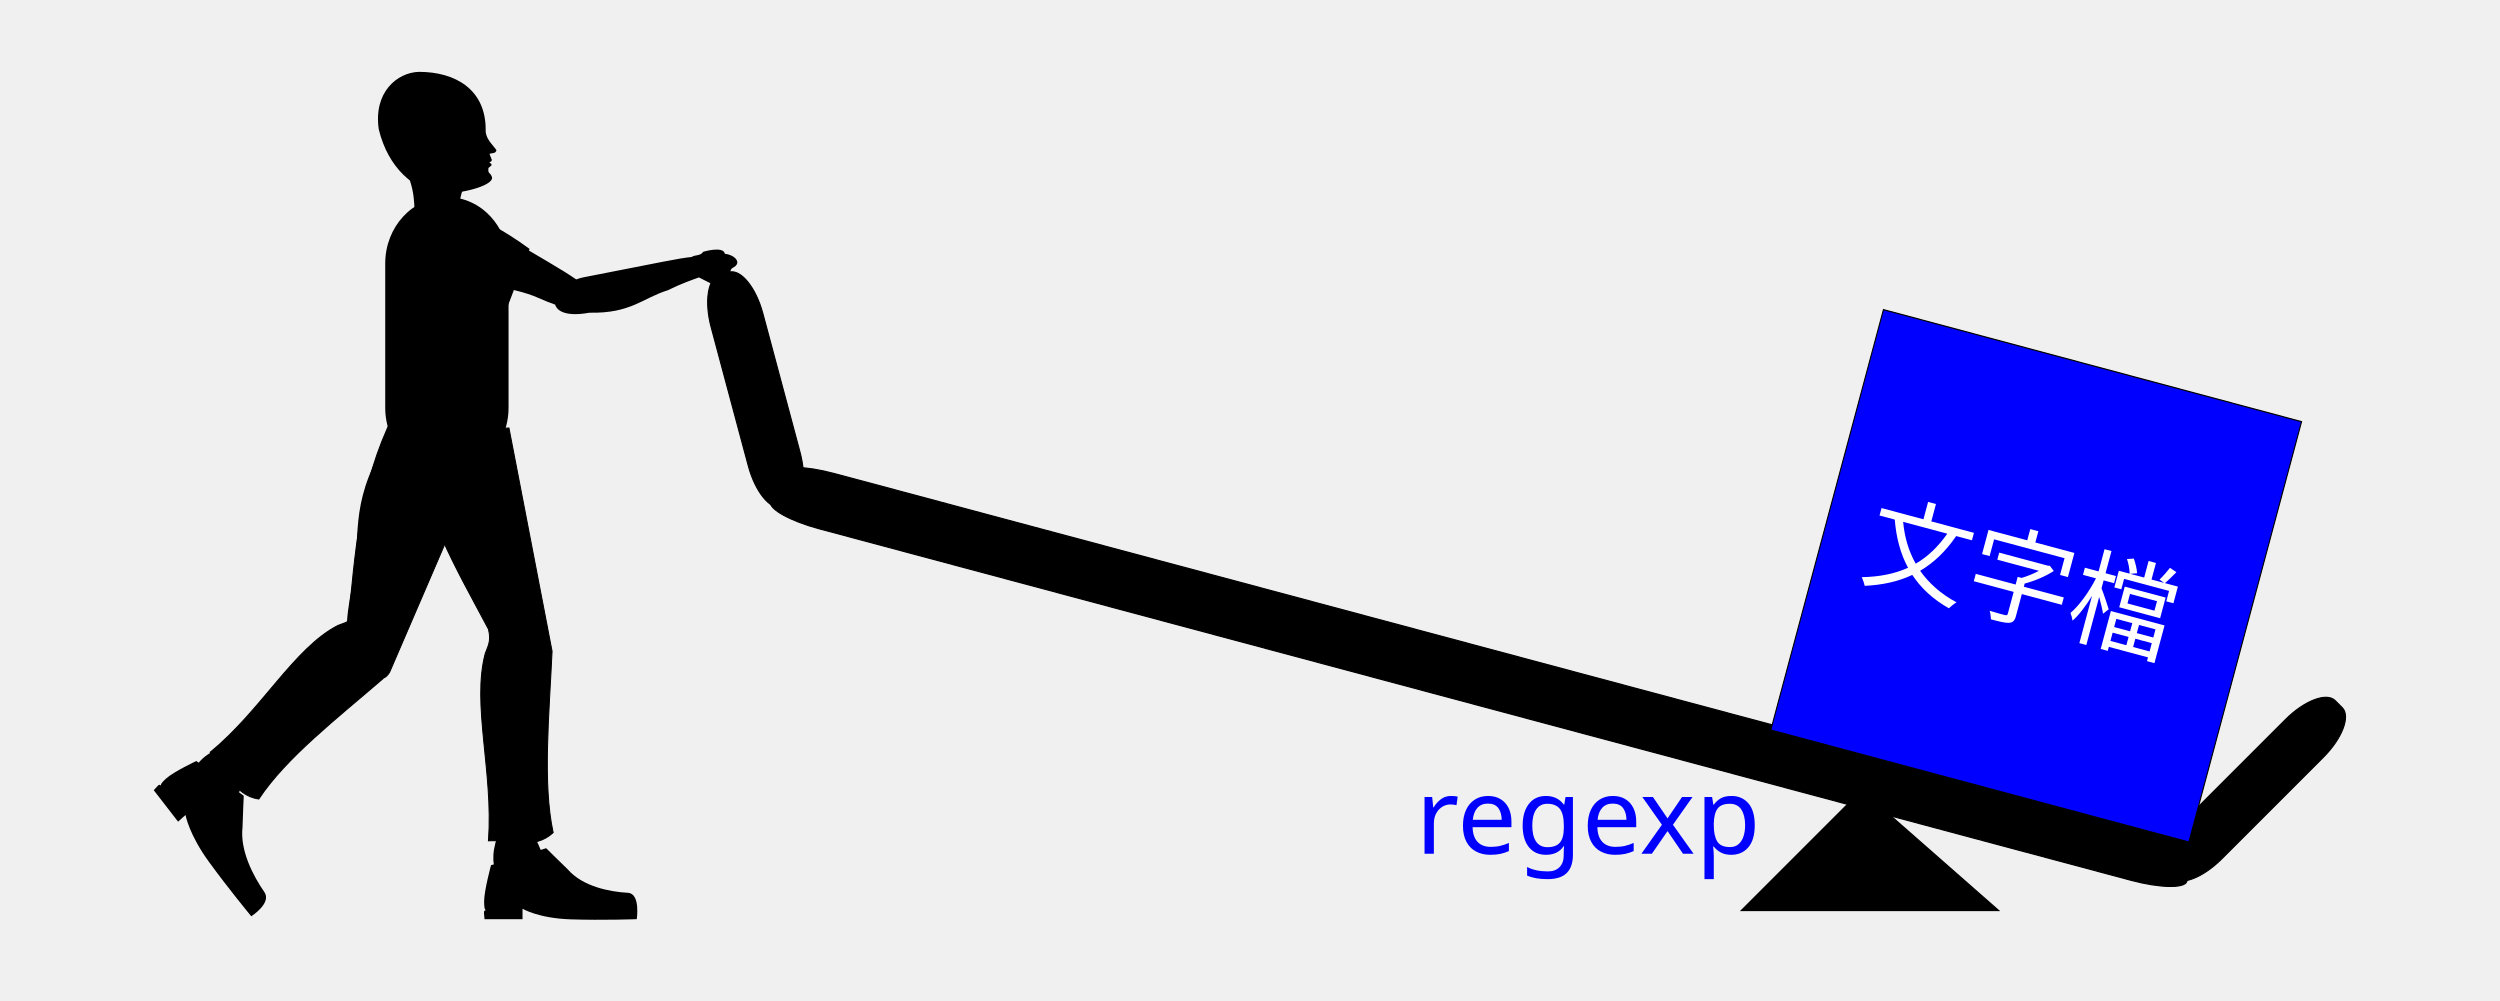
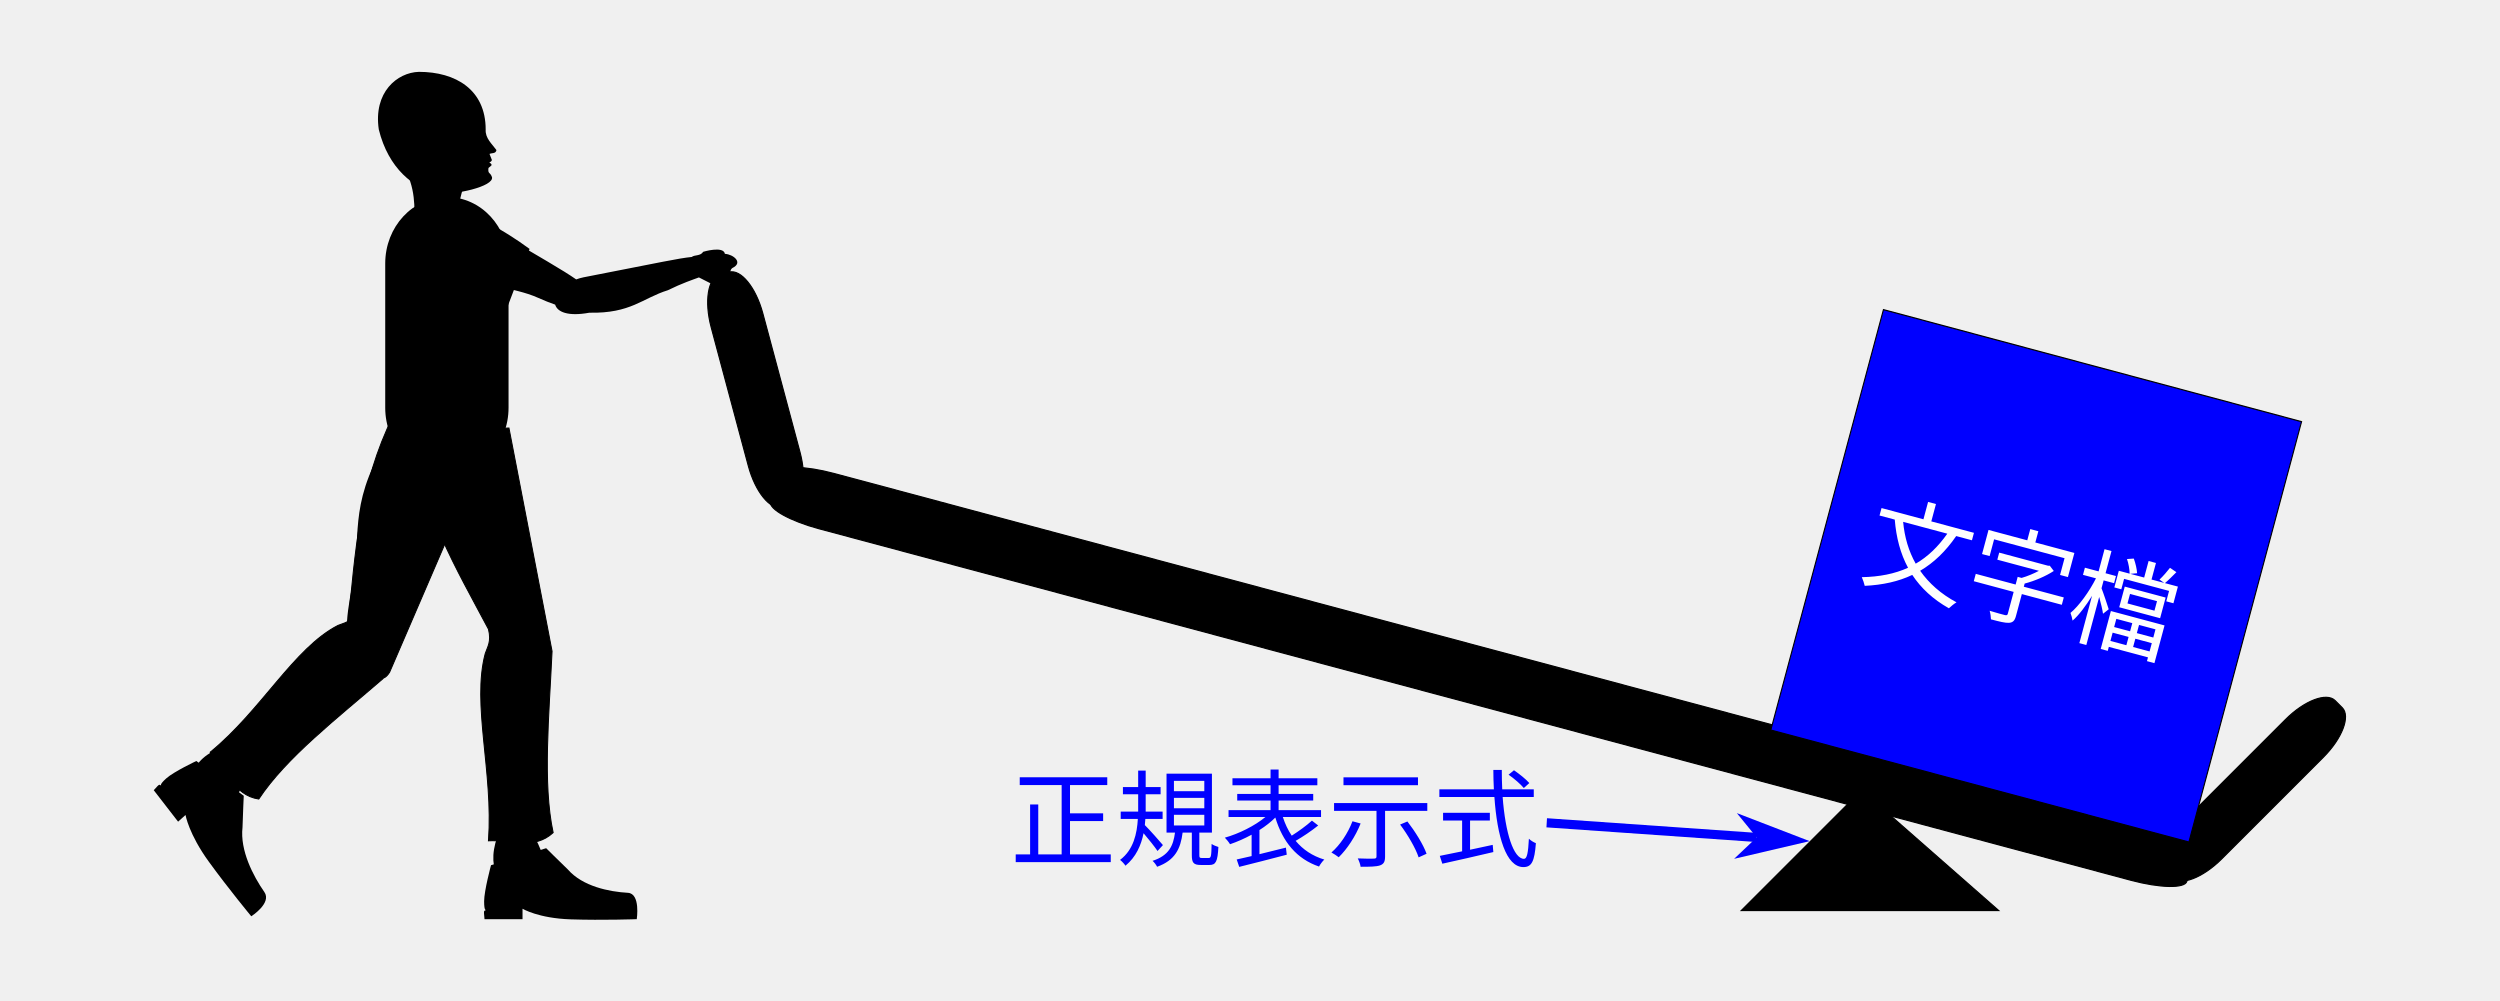
<svg xmlns="http://www.w3.org/2000/svg" xmlns:xlink="http://www.w3.org/1999/xlink" width="600mm" height="240mm" viewBox="0 0 600 240" version="1.1" id="svg5266">
-   <defs id="defs5260" />
+   <defs id="defs5260">
+     <marker style="overflow:visible" id="Arrow1L" refX="0" refY="0" orient="auto-start-reverse" markerWidth="8.75" markerHeight="5" viewBox="0 0 8.75 5" preserveAspectRatio="xMidYMid">
+       <path style="fill:context-stroke;fill-rule:evenodd;stroke:none" d="M 0,0 5,-5 -12.5,0 5,5 Z" id="arrow1L" transform="scale(-0.5)" />
+     </marker>
+   </defs>
  <g id="layer1" transform="translate(7.67168,159.7047)">
    <g id="g8177" transform="matrix(0.4439922,0,0,0.4439922,-34.28701,104.5484)">
      <g transform="matrix(0.3911411,0,0,0.3911411,131.0805,82.10481)" id="g7025">
        <g id="g5258-9" transform="matrix(0.4688811,0,0,0.5057684,-924.8475,-132.2213)">
          <g transform="matrix(3.029124,0,0,3.029124,-1597.528,-2760.186)" id="g5924-4">
            <path style="color:#000000;display:inline;overflow:visible;visibility:visible;opacity:1;fill:#000000;fill-opacity:1;fill-rule:nonzero;stroke:none;stroke-width:4.778;stroke-linecap:round;stroke-linejoin:round;stroke-miterlimit:4;stroke-dasharray:none;stroke-dashoffset:0;stroke-opacity:1;marker:none;enable-background:accumulate" d="m 1485.336,45.026 c 33.24,0 60,26.76 60,60 l 0,130 c 0,33.24 -26.76,60 -60,60 -33.24,0 -60,-26.76 -60,-60 l 0,-130 c 0,-33.24 26.76,-60 60,-60 z" id="rect1105-1" />
            <g id="g1136-8" transform="translate(207.1141,-470.2907)">
              <path style="color:#000000;display:inline;overflow:visible;visibility:visible;opacity:1;fill:#000000;fill-opacity:1;fill-rule:nonzero;stroke:none;stroke-width:3.084;stroke-linecap:round;stroke-linejoin:round;stroke-miterlimit:4;stroke-dasharray:none;stroke-dashoffset:0;stroke-opacity:1;marker:none;enable-background:accumulate" d="m 1339.605,740.825 23.446,127.868 c 15.965,87.067 3.175,61.207 -13.769,63.525 -13.722,1.878 -25.653,-22.732 -35.411,-54.507 -12.49,-40.668 -38.561,-58.7 -35.249,-125.704 -13.604,-80.026 50.13,-66.442 60.983,-11.182 z" id="path1128-7" />
              <path style="color:#000000;display:inline;overflow:visible;visibility:visible;opacity:1;fill:#000000;fill-opacity:1;fill-rule:nonzero;stroke:none;stroke-width:3.084;stroke-linecap:round;stroke-linejoin:round;stroke-miterlimit:4;stroke-dasharray:none;stroke-dashoffset:0;stroke-opacity:1;marker:none;enable-background:accumulate" d="m 1377.977,930.997 c -12.729,26.362 -14.745,108.864 -14.629,161.24 41.768,69.237 -60.934,65.039 -36,0 1.853,-45.593 -8.435,-87.116 -12,-130 1.052,-81.167 54.514,-85.238 62.629,-31.24 z" id="path1130-2" />
              <path style="fill:#000000;fill-rule:evenodd;stroke:none;stroke-width:0.862px;stroke-linecap:butt;stroke-linejoin:miter;stroke-opacity:1" d="m 1321.165,1118.033 c 0,0 -6.707,22.995 -6.707,32.576 0,9.581 1.916,7.665 1.916,7.665 -1.909,1.761 -2.629,-1.19 -1.536,8.452 l 36.986,0 0,-9.41 c 0,0 15.33,8.623 46.948,9.581 31.618,0.958 64.194,-0.171 64.194,-0.171 0,0 3.815,-23.127 -8.623,-23.782 -18.204,-0.958 -44.073,-5.749 -58.445,-21.079 -8.623,-7.665 -21.078,-19.162 -21.078,-19.162 z" id="path1132-7" />
              <circle style="color:#000000;display:inline;overflow:visible;visibility:visible;opacity:1;fill:#000000;fill-opacity:1;fill-rule:nonzero;stroke:none;stroke-width:5;stroke-linecap:round;stroke-linejoin:round;stroke-miterlimit:4;stroke-dasharray:none;stroke-dashoffset:0;stroke-opacity:1;marker:none;enable-background:accumulate" id="circle1134-0" cx="1359.039" cy="925.451" r="19.639" />
            </g>
            <path style="fill:#000000;fill-rule:evenodd;stroke:#000000;stroke-width:1px;stroke-linecap:butt;stroke-linejoin:miter;stroke-opacity:1" d="m 1450.296,256.567 c 9.807,70.944 44.204,123.447 75.503,178.272 3.021,11.411 -0.926,15.852 -3.146,22.022 -13.123,45.649 7.956,106.697 3.146,168.834 21.198,-1.101 44.209,8.681 62.92,-7.341 -10.335,-44.545 -3.935,-105.824 -1.049,-163.591 l -41.946,-201.343 z" id="path5751-0" />
            <path id="path5778-4" d="m 1483.432,288.357 -42.762,122.766 c -29.117,83.593 -27.467,54.789 -43.345,48.437 -12.859,-5.144 -11.079,-32.435 -3.872,-64.885 9.224,-41.531 -4.54,-70.086 31.43,-126.713 27.693,-76.304 76.404,-33.017 58.55,20.394 z" style="color:#000000;display:inline;overflow:visible;visibility:visible;opacity:1;fill:#000000;fill-opacity:1;fill-rule:nonzero;stroke:none;stroke-width:3.084;stroke-linecap:round;stroke-linejoin:round;stroke-miterlimit:4;stroke-dasharray:none;stroke-dashoffset:0;stroke-opacity:1;marker:none;enable-background:accumulate" />
            <path style="fill:#000000;fill-rule:evenodd;stroke:#000000;stroke-width:1px;stroke-linecap:butt;stroke-linejoin:miter;stroke-opacity:1" d="m 1512.082,296.128 -78.971,-53.664 c -33.564,62.556 -36.937,124.697 -43.81,186.888 19.625,19.053 25.869,65.195 40.29,44.319 z" id="path5755-4" />
            <g id="g5795-4" transform="matrix(0.9362818,0.3512496,-0.3512496,0.9362818,243.9462,-479.1465)">
              <path style="color:#000000;display:inline;overflow:visible;visibility:visible;opacity:1;fill:#000000;fill-opacity:1;fill-rule:nonzero;stroke:none;stroke-width:3.084;stroke-linecap:round;stroke-linejoin:round;stroke-miterlimit:4;stroke-dasharray:none;stroke-dashoffset:0;stroke-opacity:1;marker:none;enable-background:accumulate" d="m 1438.609,482.108 c -24.087,16.637 -66.585,87.38 -92.351,132.98 2.126,80.832 -85.104,26.461 -31.303,-17.779 24.129,-38.73 35.689,-79.916 53.768,-118.967 41,-70.058 89.498,-47.195 69.887,3.765 z" id="path5780-4" />
              <path style="fill:#000000;fill-rule:evenodd;stroke:none;stroke-width:0.862px;stroke-linecap:butt;stroke-linejoin:miter;stroke-opacity:1" d="m 1296.838,616.685 c 0,0 -17.188,16.683 -21.92,25.014 -4.732,8.331 -2.119,7.611 -2.119,7.611 -2.53,0.588 -1.698,-2.333 -5.51,6.59 l 32.161,18.266 4.647,-8.182 c 0,0 9.071,15.069 36.091,31.517 27.02,16.448 55.904,31.554 55.904,31.554 0,0 14.739,-18.226 4.247,-24.938 -15.356,-9.823 -35.484,-26.765 -40.41,-47.193 -3.713,-10.924 -8.865,-27.072 -8.865,-27.072 z" id="path5782-9" />
              <path transform="matrix(0.8695394,0.4938636,-0.4938636,0.8695394,0,0)" style="color:#000000;display:inline;overflow:visible;visibility:visible;opacity:1;fill:#000000;fill-opacity:1;fill-rule:nonzero;stroke:none;stroke-width:5;stroke-linecap:round;stroke-linejoin:round;stroke-miterlimit:4;stroke-dasharray:none;stroke-dashoffset:0;stroke-opacity:1;marker:none;enable-background:accumulate" id="circle5784-9" d="m 1489.723,-296.811 a 19.639,19.639 0 0 1 -0.214,2.89 l -19.425,-2.89 z" />
            </g>
            <path id="path5799-5" d="m 1423.265,479.37 -24.84,-61.691 c -0.177,0.524 -0.349,1.049 -0.527,1.573 -6.535,9.83 -12.478,9.823 -18.567,12.254 -42.867,20.457 -74.574,76.722 -124.266,114.336 14.884,15.133 22.826,38.843 47.227,42.219 26.336,-37.074 76.023,-72.739 120.973,-108.69 z" style="fill:#000000;fill-rule:evenodd;stroke:#000000;stroke-width:1px;stroke-linecap:butt;stroke-linejoin:miter;stroke-opacity:1" />
            <path style="color:#000000;display:inline;overflow:visible;visibility:visible;opacity:1;fill:#000000;fill-opacity:1;fill-rule:nonzero;stroke:none;stroke-width:2.15;stroke-linecap:round;stroke-linejoin:round;stroke-miterlimit:4;stroke-dasharray:none;stroke-dashoffset:0;stroke-opacity:1;marker:none;enable-background:accumulate" d="m 1459.488,64.207 c -0.875,9.019 7.09,21.647 29.081,33.995 39.377,33.077 57.803,26.262 85.912,37.886 5.725,2.368 11.188,4.412 16.205,5.999 2.066,6.558 12.257,10.869 33.291,7.286 40.384,0.809 51.636,-13.143 76.353,-20.271 13.828,-6.325 24.33,-9.523 30.243,-11.558 l 17.563,8.282 c 15.032,0.033 16.611,-2.498 17.204,-5.888 0.187,-2.527 -7.299,-7.123 -2.263,-10.862 11.058,-4.89 0.924,-12.385 -7.225,-12.799 -1.347,-7.426 -21.134,-1.85 -21.134,-1.85 -2.75,4.069 -8.362,2.545 -11.103,4.655 -5.958,0.549 -14.854,1.904 -28.027,4.301 l -77.491,14.097 c -2.458,0.475 -4.768,1.111 -6.95,1.851 -6.153,-3.968 -15.069,-9.14 -27.818,-16.104 l -83.787,-45.772 c -21.055,-11.193 -38.855,-5.609 -40.054,6.751 z" id="path5704-9" />
            <path style="fill:#000000;fill-rule:evenodd;stroke:none;stroke-width:1px;stroke-linecap:butt;stroke-linejoin:miter;stroke-opacity:1" d="m 1458.103,85.387 c 43.679,42.467 58.672,28.796 84.77,62.124 l 22.901,-55.695 c -26.318,-18.022 -55.327,-31.881 -85.682,-43.655 -41.392,15.908 -25.76,22.24 -21.988,37.226 z" id="path5843-6" />
            <path id="path5849-3" d="m 1458.079,-67.895 c -21.156,0.578 -44.408,18.448 -39,52.001 9.25,35.032 34.31,53.732 57.2,57.201 15.944,2.478 55.302,-5.841 52.922,-14.277 -1.908,-4.906 -4.132,-2.434 -3.41,-8.217 l 2.862,-2.247 c 0.561,-0.886 -0.295,-1.773 -2.044,-2.658 1.351,-0.684 2.615,-1.39 2.453,-2.453 l -2.25,-5.314 c 2.327,-1.048 6.131,-0.028 6.746,-3.473 -4.48,-5.764 -10.998,-10.654 -10.479,-18.561 0,-35.899 -29.102,-52.001 -65.001,-52.001 z" style="color:#000000;display:inline;overflow:visible;visibility:visible;opacity:1;fill:#000000;fill-opacity:1;fill-rule:nonzero;stroke:none;stroke-width:3.897;stroke-linecap:round;stroke-linejoin:round;stroke-miterlimit:4;stroke-dasharray:none;stroke-dashoffset:0;stroke-opacity:1;marker:none;enable-background:accumulate" />
            <path style="color:#000000;display:inline;overflow:visible;visibility:visible;opacity:1;fill:#000000;fill-opacity:1;fill-rule:nonzero;stroke:none;stroke-width:9;stroke-linecap:round;stroke-linejoin:round;stroke-miterlimit:4;stroke-dasharray:none;stroke-dashoffset:0;stroke-opacity:1;marker:none;enable-background:accumulate" d="m 1441.836,15.291 65.146,6.76 c -6.172,13.887 -10.021,26.38 -10.563,36.89 l -42.02,9.718 c -1.444,-13.873 1.874,-31.076 -12.563,-53.368 z" id="rect5851-7" />
          </g>
          <path style="fill:#000000;fill-opacity:1;fill-rule:evenodd;stroke:#000000;stroke-width:3.337px;stroke-linecap:butt;stroke-linejoin:miter;stroke-opacity:1" d="m 6716.929,-674.21 758.523,0 -403.889,-328.77 z" id="path4164" />
          <g id="g4170" transform="matrix(0.9659258,0.2399425,-0.2791806,0.9659258,203.7479,-1546.1)">
            <rect ry="36.607" rx="159.072" y="-1232.446" x="3459.219" height="156.406" width="4321.613" id="rect4162" style="fill:#000000;fill-opacity:1;stroke:#000000;stroke-width:3.337;stroke-opacity:1" />
            <rect transform="matrix(0.5286376,0.8488476,-0.8816531,0.471898,0,0)" ry="62.896" rx="135.101" y="-3651.723" x="4.417" height="154.821" width="670.846" id="rect4166" style="fill:#000000;fill-opacity:1;stroke:#000000;stroke-width:3.341;stroke-opacity:1" />
            <use height="100%" width="100%" transform="matrix(-1,0,0,1,11231.542,-4.840576)" id="use4168" xlink:href="#rect4166" y="0" x="0" />
            <rect style="fill:#0000ff;fill-opacity:1;stroke:#000000;stroke-width:3.337;stroke-opacity:1" id="rect4175" width="1275.779" height="1189.247" x="6480.955" y="-2407.084" rx="0" ry="0" />
-             <text xml:space="preserve" style="font-style:normal;font-variant:normal;font-weight:normal;font-stretch:normal;font-size:300.343px;line-height:125%;font-family:'AR PL UKai TW';-inkscape-font-specification:'AR PL UKai TW';letter-spacing:0px;word-spacing:0px;fill:#ffffff;fill-opacity:1;stroke:none;stroke-width:1px;stroke-linecap:butt;stroke-linejoin:miter;stroke-opacity:1" x="6365.586" y="-1753.414" id="text4192" transform="scale(1.038591,0.9628431)">
-               <tspan id="tspan4194" x="6365.586" y="-1753.414">文字檔</tspan>
+             <text xml:space="preserve" style="font-style:normal;font-variant:normal;font-weight:normal;font-stretch:normal;line-height:0%;font-family:'AR PL UKai TW';-inkscape-font-specification:'AR PL UKai TW';letter-spacing:0px;word-spacing:0px;fill:#ffffff;fill-opacity:1;stroke:none;stroke-width:1px;stroke-linecap:butt;stroke-linejoin:miter;stroke-opacity:1" x="6365.586" y="-1753.414" id="text4192" transform="scale(1.038591,0.9628431)">
+               <tspan id="tspan4194" x="6365.586" y="-1753.414" style="font-size:300.343px;line-height:1.25">文字檔</tspan>
            </text>
          </g>
-           <text xml:space="preserve" style="font-style:normal;font-variant:normal;font-weight:normal;font-stretch:normal;font-size:300.343px;line-height:125%;font-family:'AR PL UKai TW';-inkscape-font-specification:'AR PL UKai TW';letter-spacing:0px;word-spacing:0px;fill:#0000ff;fill-opacity:1;stroke:none;stroke-width:1px;stroke-linecap:butt;stroke-linejoin:miter;stroke-opacity:1;" x="5542.88" y="-861.373" id="text4196" transform="scale(1.038591,0.962843)">
-             <tspan id="tspan4198" x="5542.88" y="-861.373">regexp</tspan>
+           <text xml:space="preserve" style="font-style:normal;font-variant:normal;font-weight:normal;font-stretch:normal;line-height:0%;font-family:'AR PL UKai TW';-inkscape-font-specification:'AR PL UKai TW';letter-spacing:0px;word-spacing:0px;fill:#0000ff;fill-opacity:1;stroke:none;stroke-width:1px;stroke-linecap:butt;stroke-linejoin:miter;stroke-opacity:1" x="4392.575" y="-848.131" id="text4196" transform="scale(1.038591,0.962843)">
+             <tspan id="tspan4198" x="4392.575" y="-848.131" style="font-size:300.343px;line-height:1.25">正規表示式</tspan>
          </text>
+           <path style="fill:none;stroke-width:25.029;stroke:#0000fd;stroke-opacity:1;stroke-dasharray:none;marker-end:url(#Arrow1L)" d="m 6143.392,-913.948 618.821,40.057" id="path17735" />
        </g>
      </g>
    </g>
  </g>
</svg>
